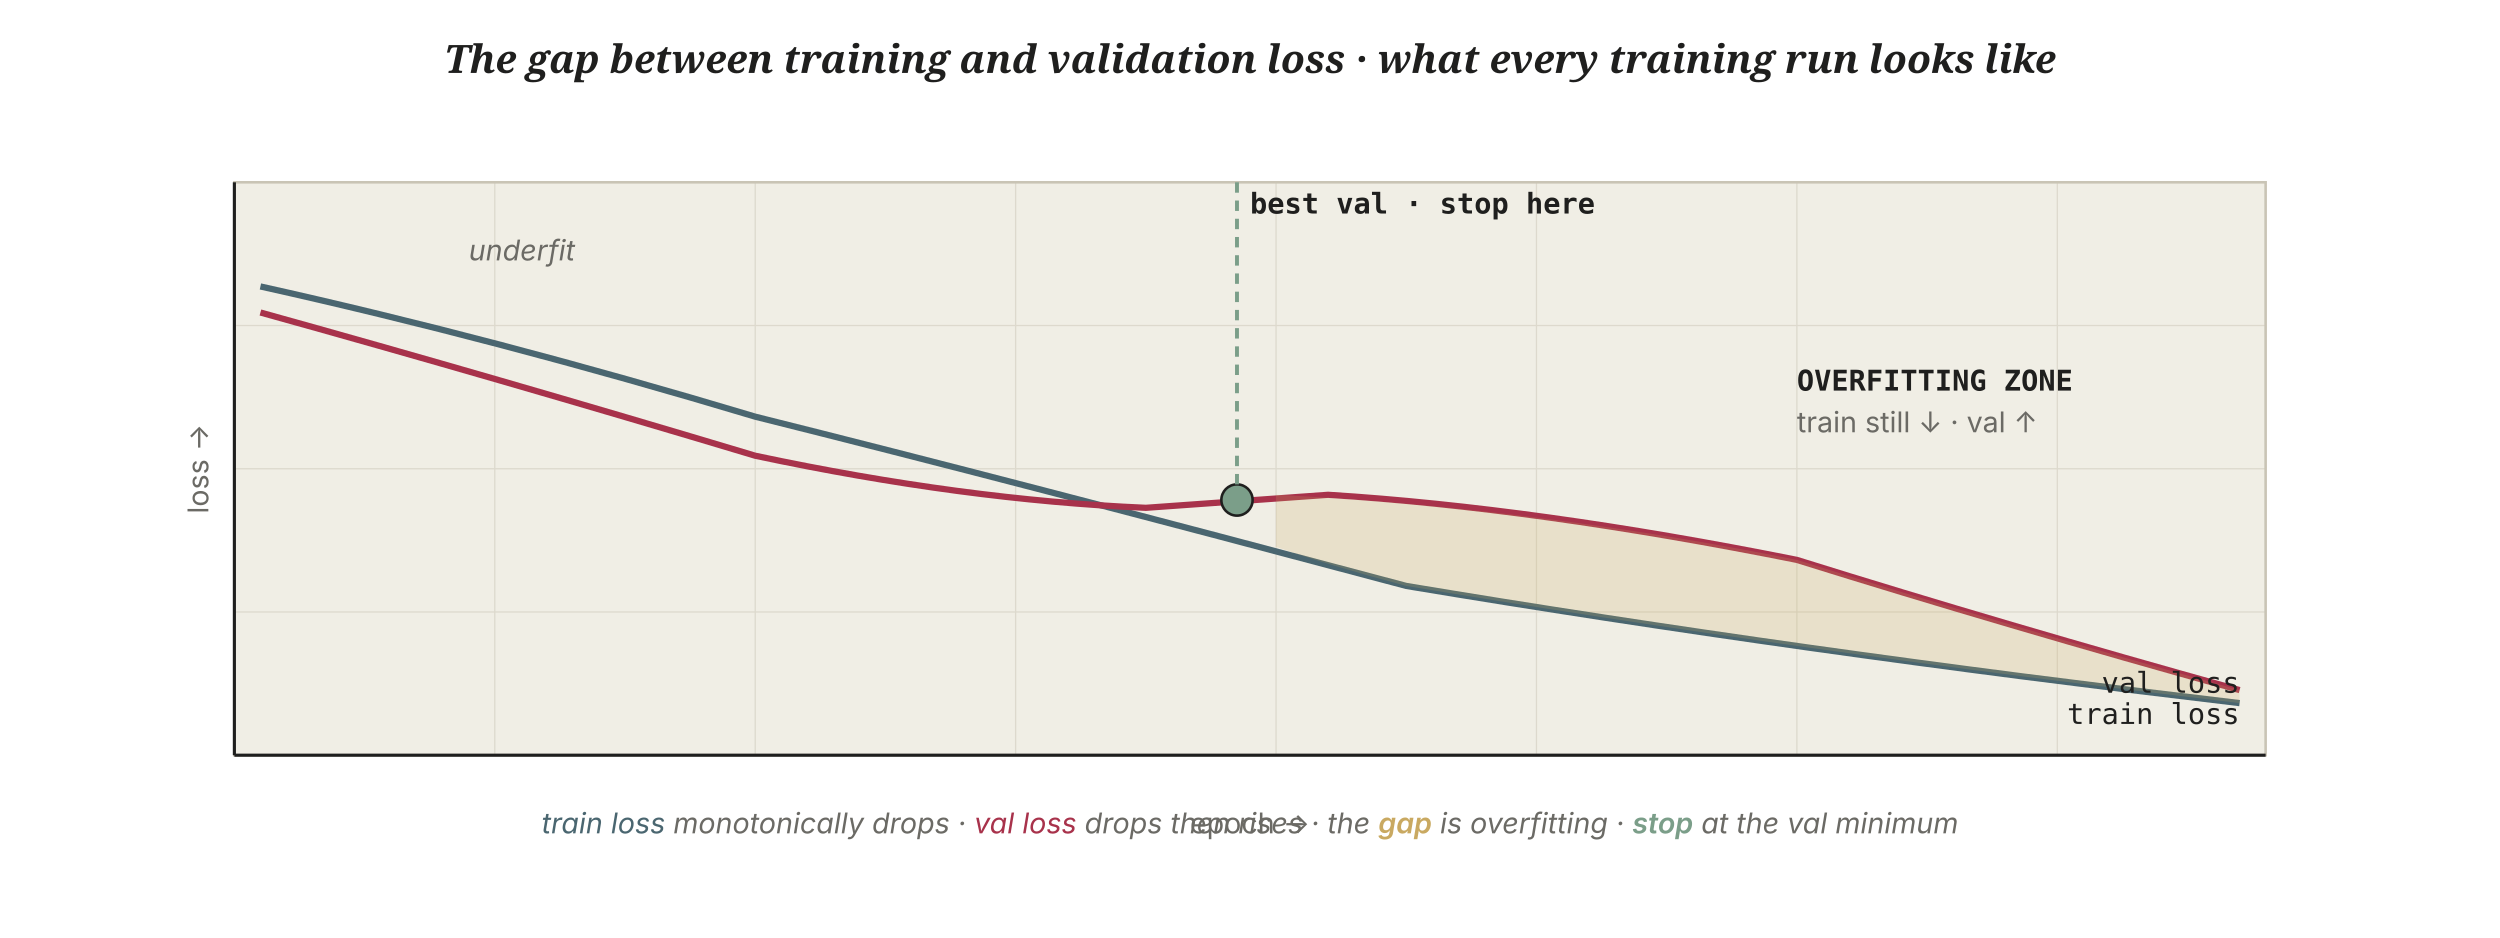
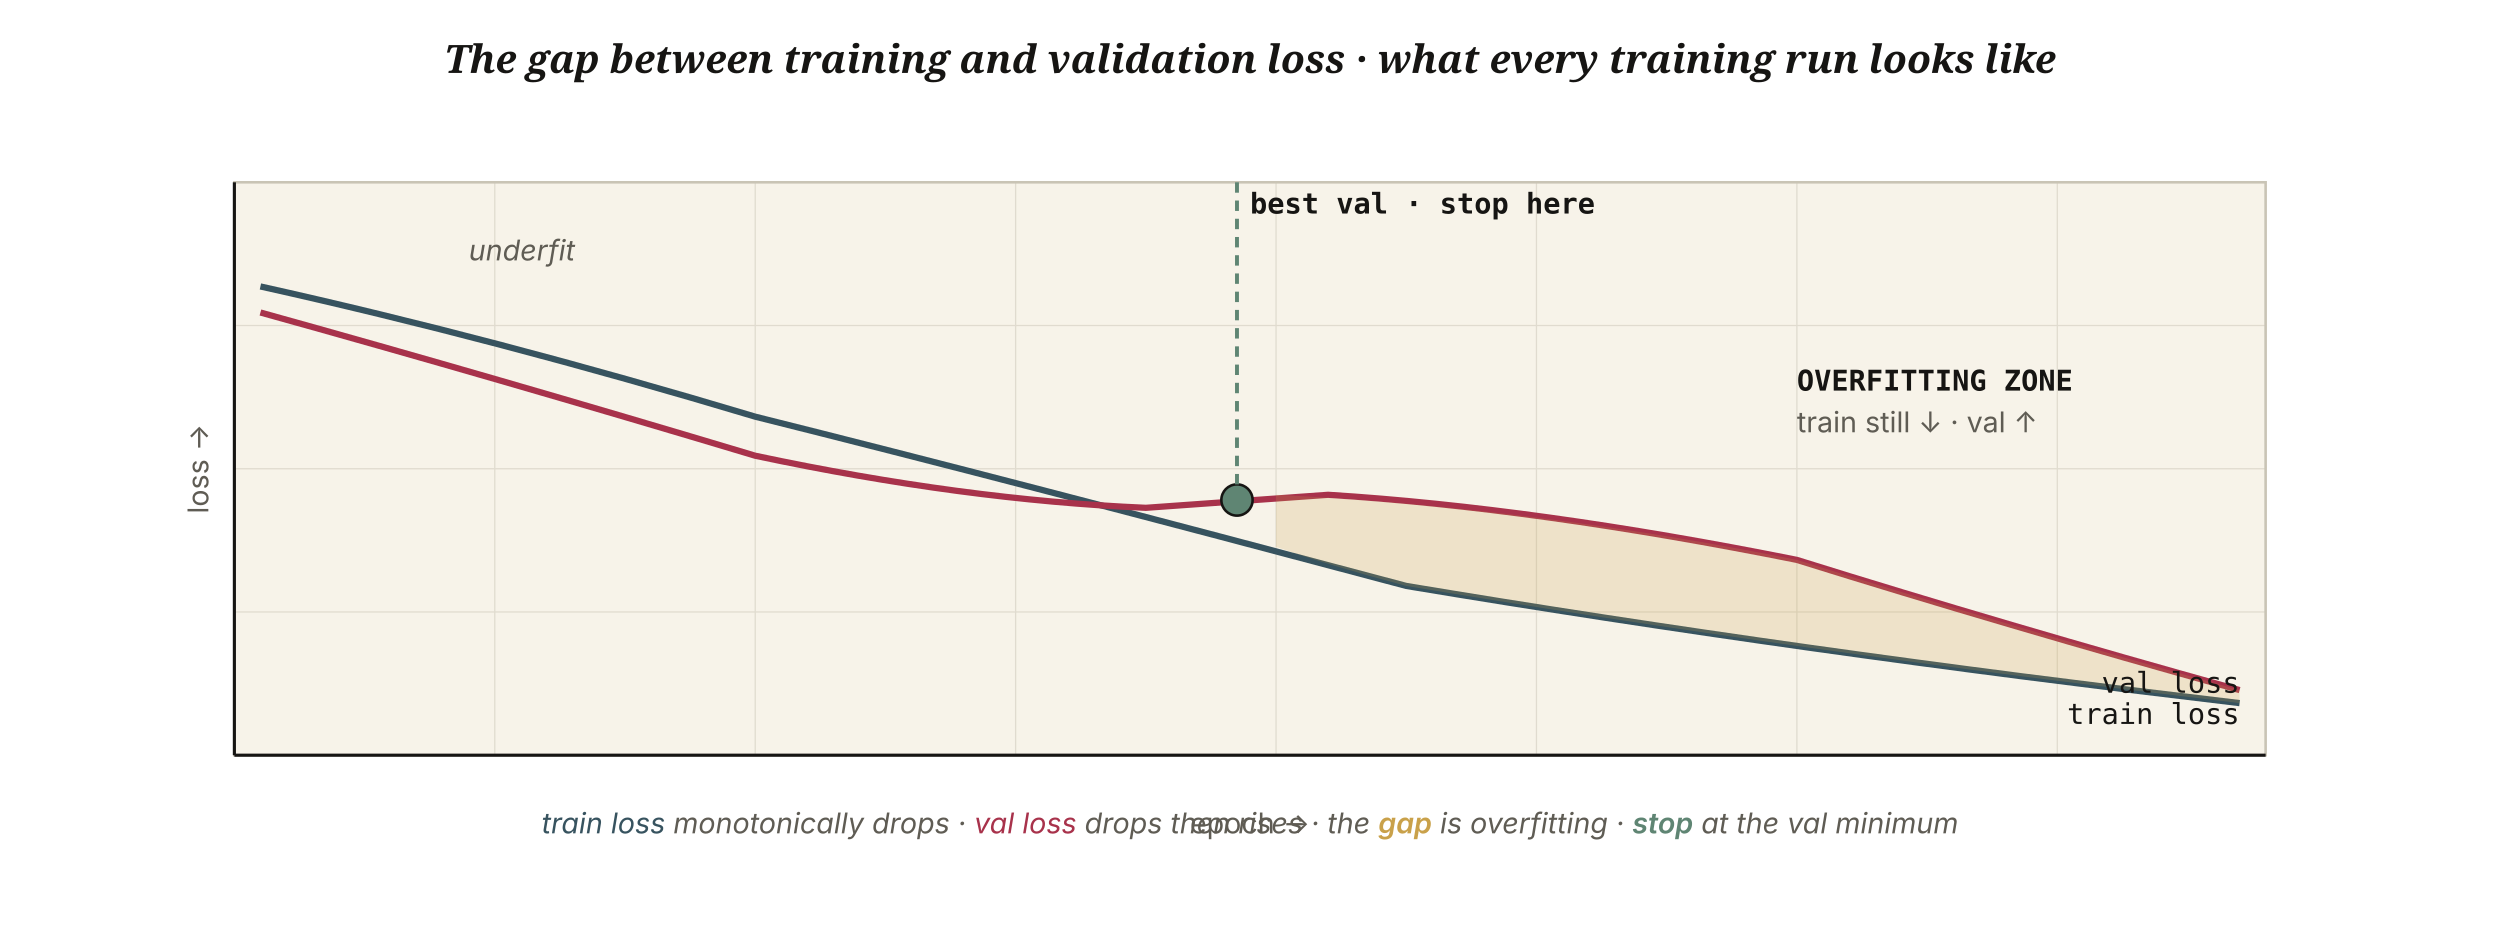
- <svg xmlns="http://www.w3.org/2000/svg" viewBox="0 0 960 360" font-family="Fraunces, Georgia, serif">
+ <svg xmlns="http://www.w3.org/2000/svg" viewBox="0 0 960 360" font-family="EB Garamond, Georgia, serif">
  <defs>
    <style>
-       .axis  { stroke:#1F1F1E; stroke-width:1.2; fill:none; }
+       .axis  { stroke:#161513; stroke-width:1.2; fill:none; }
      .grid  { stroke:#C9C4B5; stroke-width:0.5; opacity:0.5; }
-       .train { stroke:#4A6670; stroke-width:2.4; fill:none; }
+       .train { stroke:#37535F; stroke-width:2.4; fill:none; }
      .val   { stroke:#A8324B; stroke-width:2.4; fill:none; }
-       .best  { stroke:#7B9E89; stroke-width:1.5; stroke-dasharray:4 3; fill:none; }
-       .gap   { fill:#C9A961; opacity:0.2; }
-       .mono  { font-family:'JetBrains Mono', monospace; font-size:11px; fill:#1F1F1E; }
-       .mut   { fill:#6B6A65; font-size:11px; font-family:Inter, sans-serif; }
-       .ttl   { fill:#1F1F1E; font-size:15px; font-weight:600; font-style:italic; }
-       .tag   { fill:#6B6A65; font-size:11px; letter-spacing:0.1em; text-transform:uppercase; font-family:Inter, sans-serif; }
+       .best  { stroke:#5F8573; stroke-width:1.5; stroke-dasharray:4 3; fill:none; }
+       .gap   { fill:#C9A14A; opacity:0.2; }
+       .mono  { font-family:'JetBrains Mono', monospace; font-size:11px; fill:#161513; }
+       .mut   { fill:#5F5C54; font-size:11px; font-family:Inter, sans-serif; }
+       .ttl   { fill:#161513; font-size:15px; font-weight:600; font-style:italic; }
+       .tag   { fill:#5F5C54; font-size:11px; letter-spacing:0.1em; text-transform:uppercase; font-family:Inter, sans-serif; }
    </style>
  </defs>
  <text x="480" y="28" text-anchor="middle" class="ttl">The gap between training and validation loss · what every training run looks like</text>
  <g transform="translate(90, 70)">
-     <rect x="0" y="0" width="780" height="220" fill="#F0EEE5" stroke="#C9C4B5" />
+     <rect x="0" y="0" width="780" height="220" fill="#F7F3E9" stroke="#C9C4B5" />
    <g class="grid">
      <line x1="0" y1="55" x2="780" y2="55" />
      <line x1="0" y1="110" x2="780" y2="110" />
      <line x1="0" y1="165" x2="780" y2="165" />
      <line x1="100" y1="0" x2="100" y2="220" />
      <line x1="200" y1="0" x2="200" y2="220" />
      <line x1="300" y1="0" x2="300" y2="220" />
      <line x1="400" y1="0" x2="400" y2="220" />
      <line x1="500" y1="0" x2="500" y2="220" />
      <line x1="600" y1="0" x2="600" y2="220" />
      <line x1="700" y1="0" x2="700" y2="220" />
    </g>
    <line x1="0" y1="220" x2="780" y2="220" class="axis" />
    <line x1="0" y1="0" x2="0" y2="220" class="axis" />
    <path class="train" d="M 10 40 Q 100 60 200 90 Q 300 115 450 155 Q 600 180 770 200" />
    <path class="val" d="M 10 50 Q 100 75 200 105 Q 280 122 350 125 L 420 120 Q 500 125 600 145 Q 680 170 770 195" />
    <path class="gap" d="M 400 120 Q 500 125 600 145 Q 680 170 770 195 L 770 200 Q 600 180 450 155 Q 420 147 400 140 Z" />
-     <circle cx="385" cy="122" r="6" fill="#7B9E89" stroke="#1F1F1E" />
+     <circle cx="385" cy="122" r="6" fill="#5F8573" stroke="#161513" />
    <line x1="385" y1="0" x2="385" y2="122" class="best" />
-     <text x="390" y="12" class="mono" fill="#7B9E89" font-weight="600">best val · stop here</text>
-     <text x="600" y="80" class="mono" fill="#C9A961" font-weight="600">OVERFITTING ZONE</text>
-     <text x="600" y="96" class="mut" fill="#C9A961">train still ↓ · val ↑</text>
+     <text x="390" y="12" class="mono" fill="#5F8573" font-weight="600">best val · stop here</text>
+     <text x="600" y="80" class="mono" fill="#C9A14A" font-weight="600">OVERFITTING ZONE</text>
+     <text x="600" y="96" class="mut" fill="#C9A14A">train still ↓ · val ↑</text>
    <text x="90" y="30" class="mut" font-style="italic">underfit</text>
    <text x="770" y="196" class="mono" fill="#A8324B" text-anchor="end">val loss</text>
-     <text x="770" y="208" class="mono" fill="#4A6670" text-anchor="end">train loss</text>
+     <text x="770" y="208" class="mono" fill="#37535F" text-anchor="end">train loss</text>
    <text x="390" y="250" text-anchor="middle" class="mut">epoch →</text>
    <text x="-10" y="110" transform="rotate(-90 -10 110)" text-anchor="middle" class="mut">loss →</text>
  </g>
  <g transform="translate(90, 320)">
    <text x="390" y="0" text-anchor="middle" class="mut" font-style="italic" font-size="13">
-       <tspan fill="#4A6670">train loss</tspan> monotonically drops ·
+       <tspan fill="#37535F">train loss</tspan> monotonically drops ·
      <tspan fill="#A8324B">val loss</tspan> drops then rises ·
-       the <tspan fill="#C9A961" font-weight="600">gap</tspan> is overfitting ·
-       <tspan fill="#7B9E89" font-weight="600">stop</tspan> at the val minimum
+       the <tspan fill="#C9A14A" font-weight="600">gap</tspan> is overfitting ·
+       <tspan fill="#5F8573" font-weight="600">stop</tspan> at the val minimum
    </text>
  </g>
</svg>
